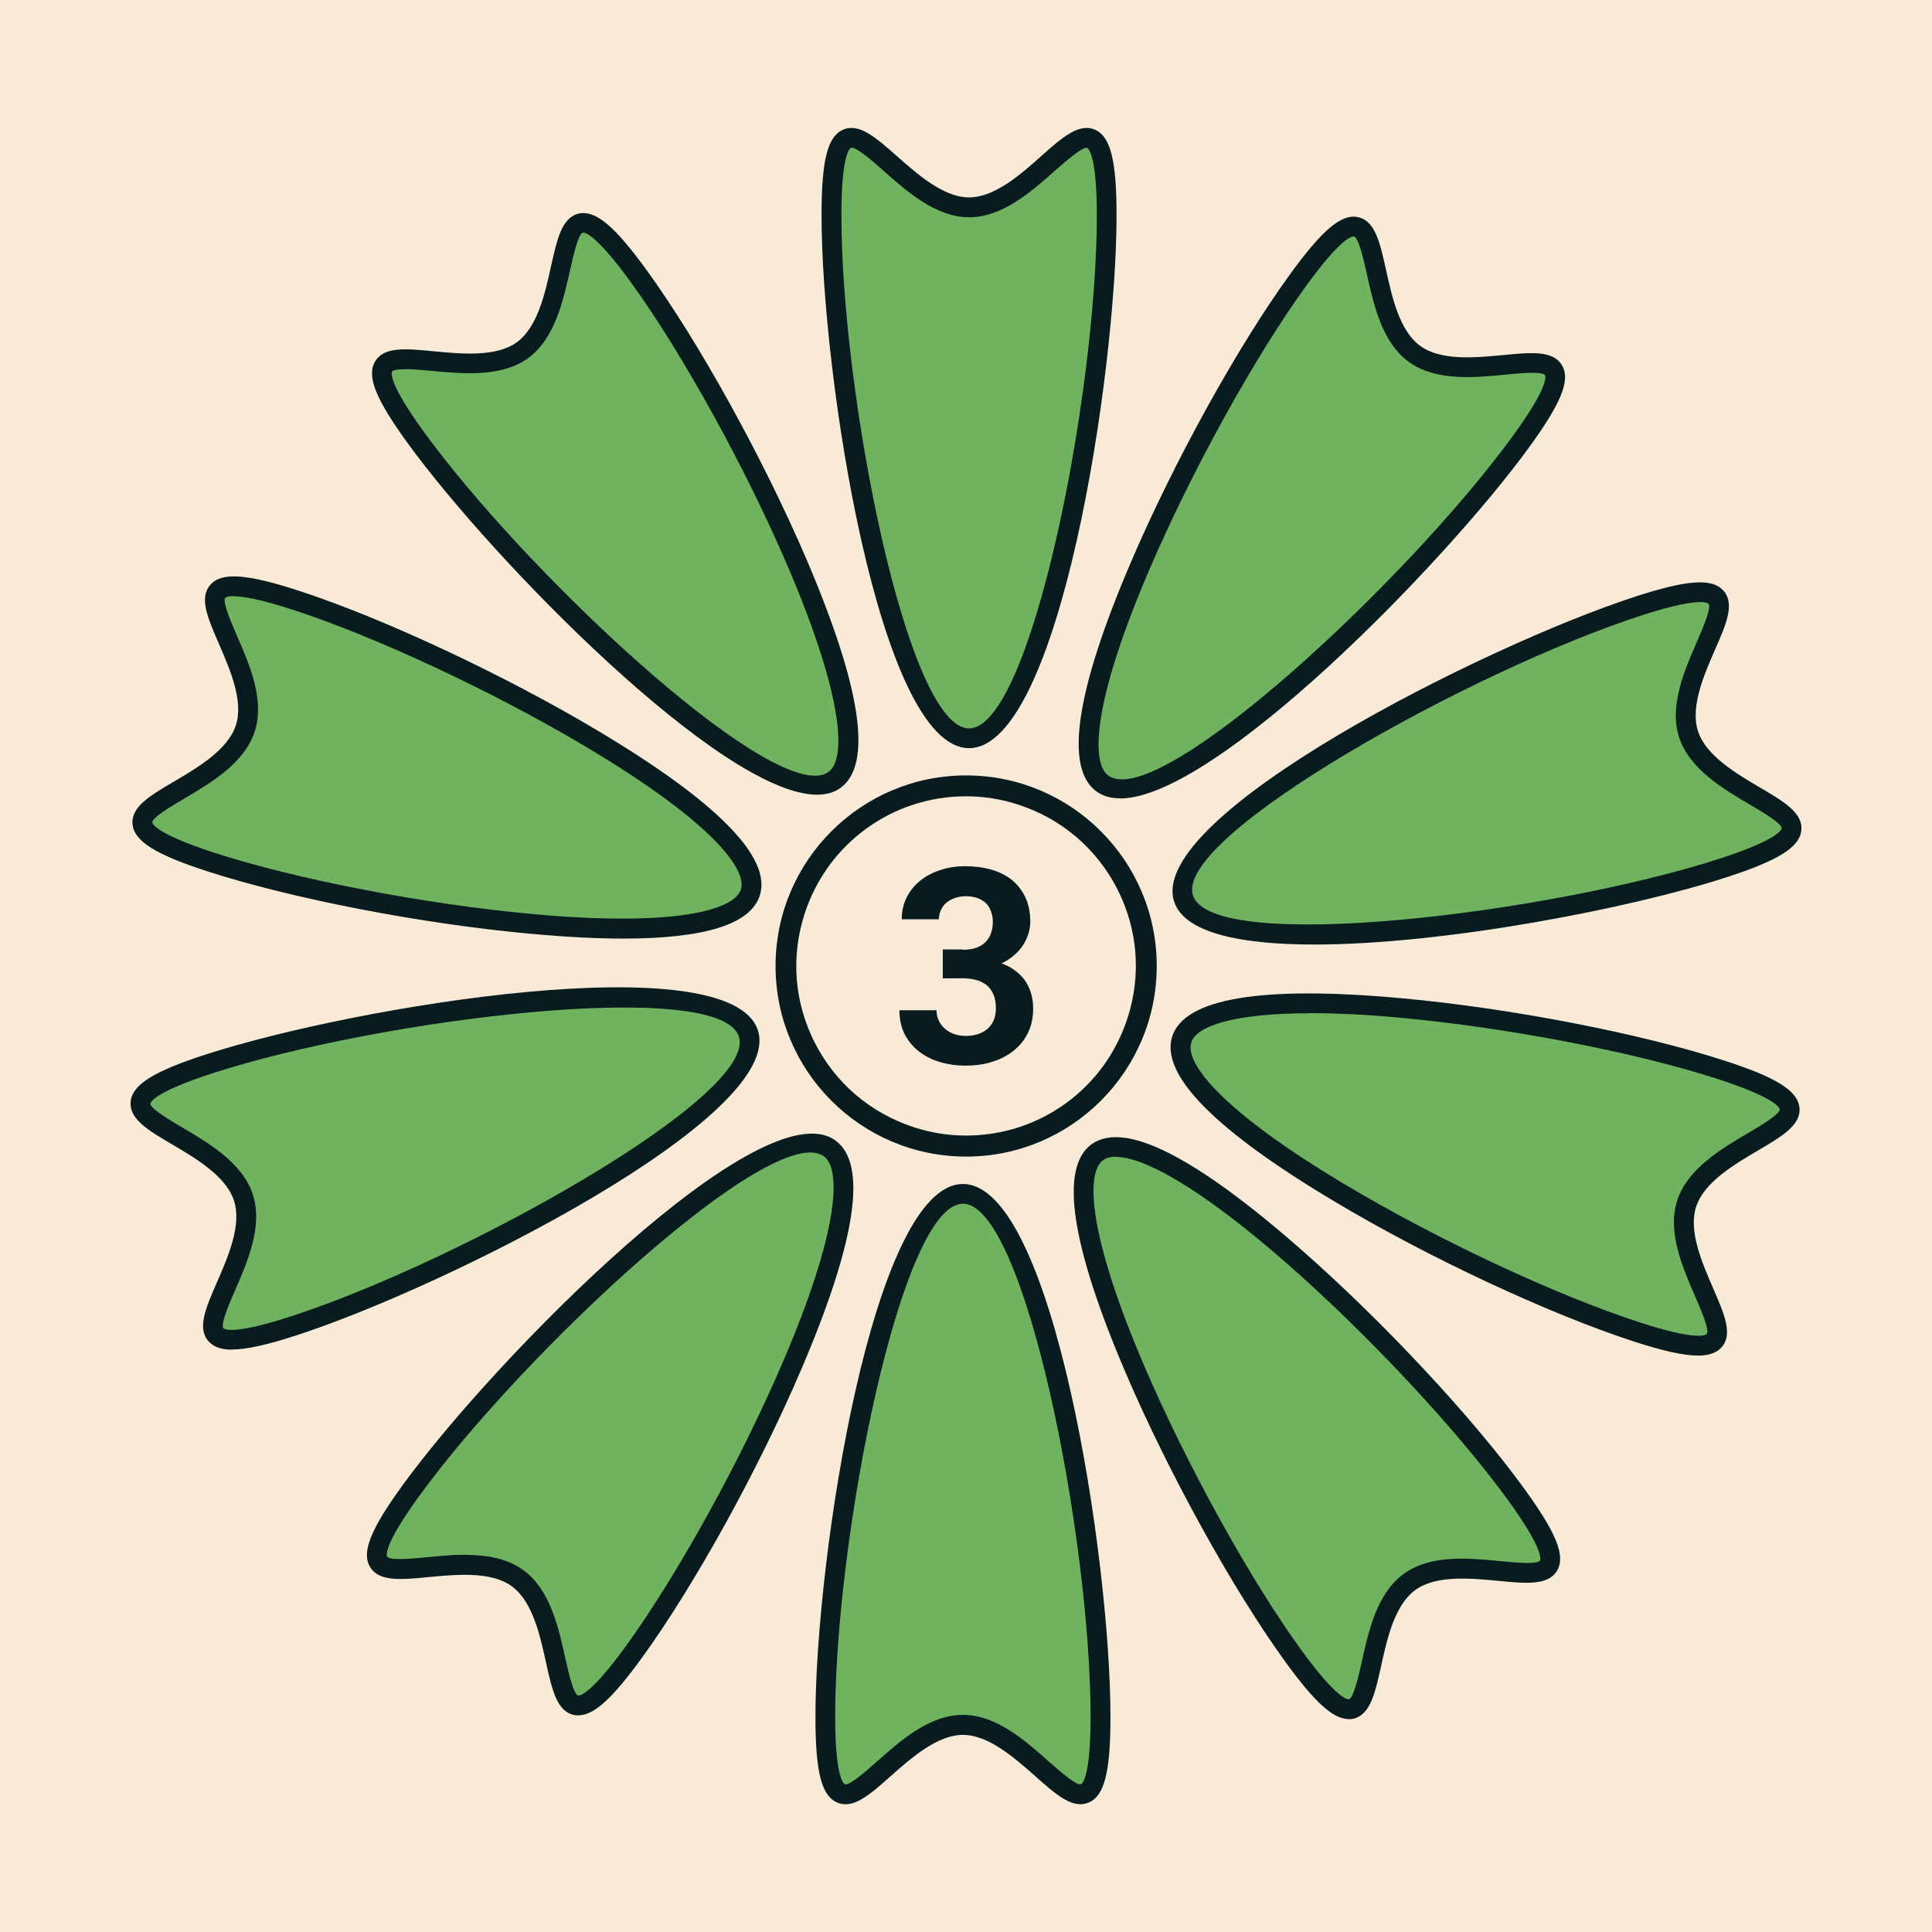
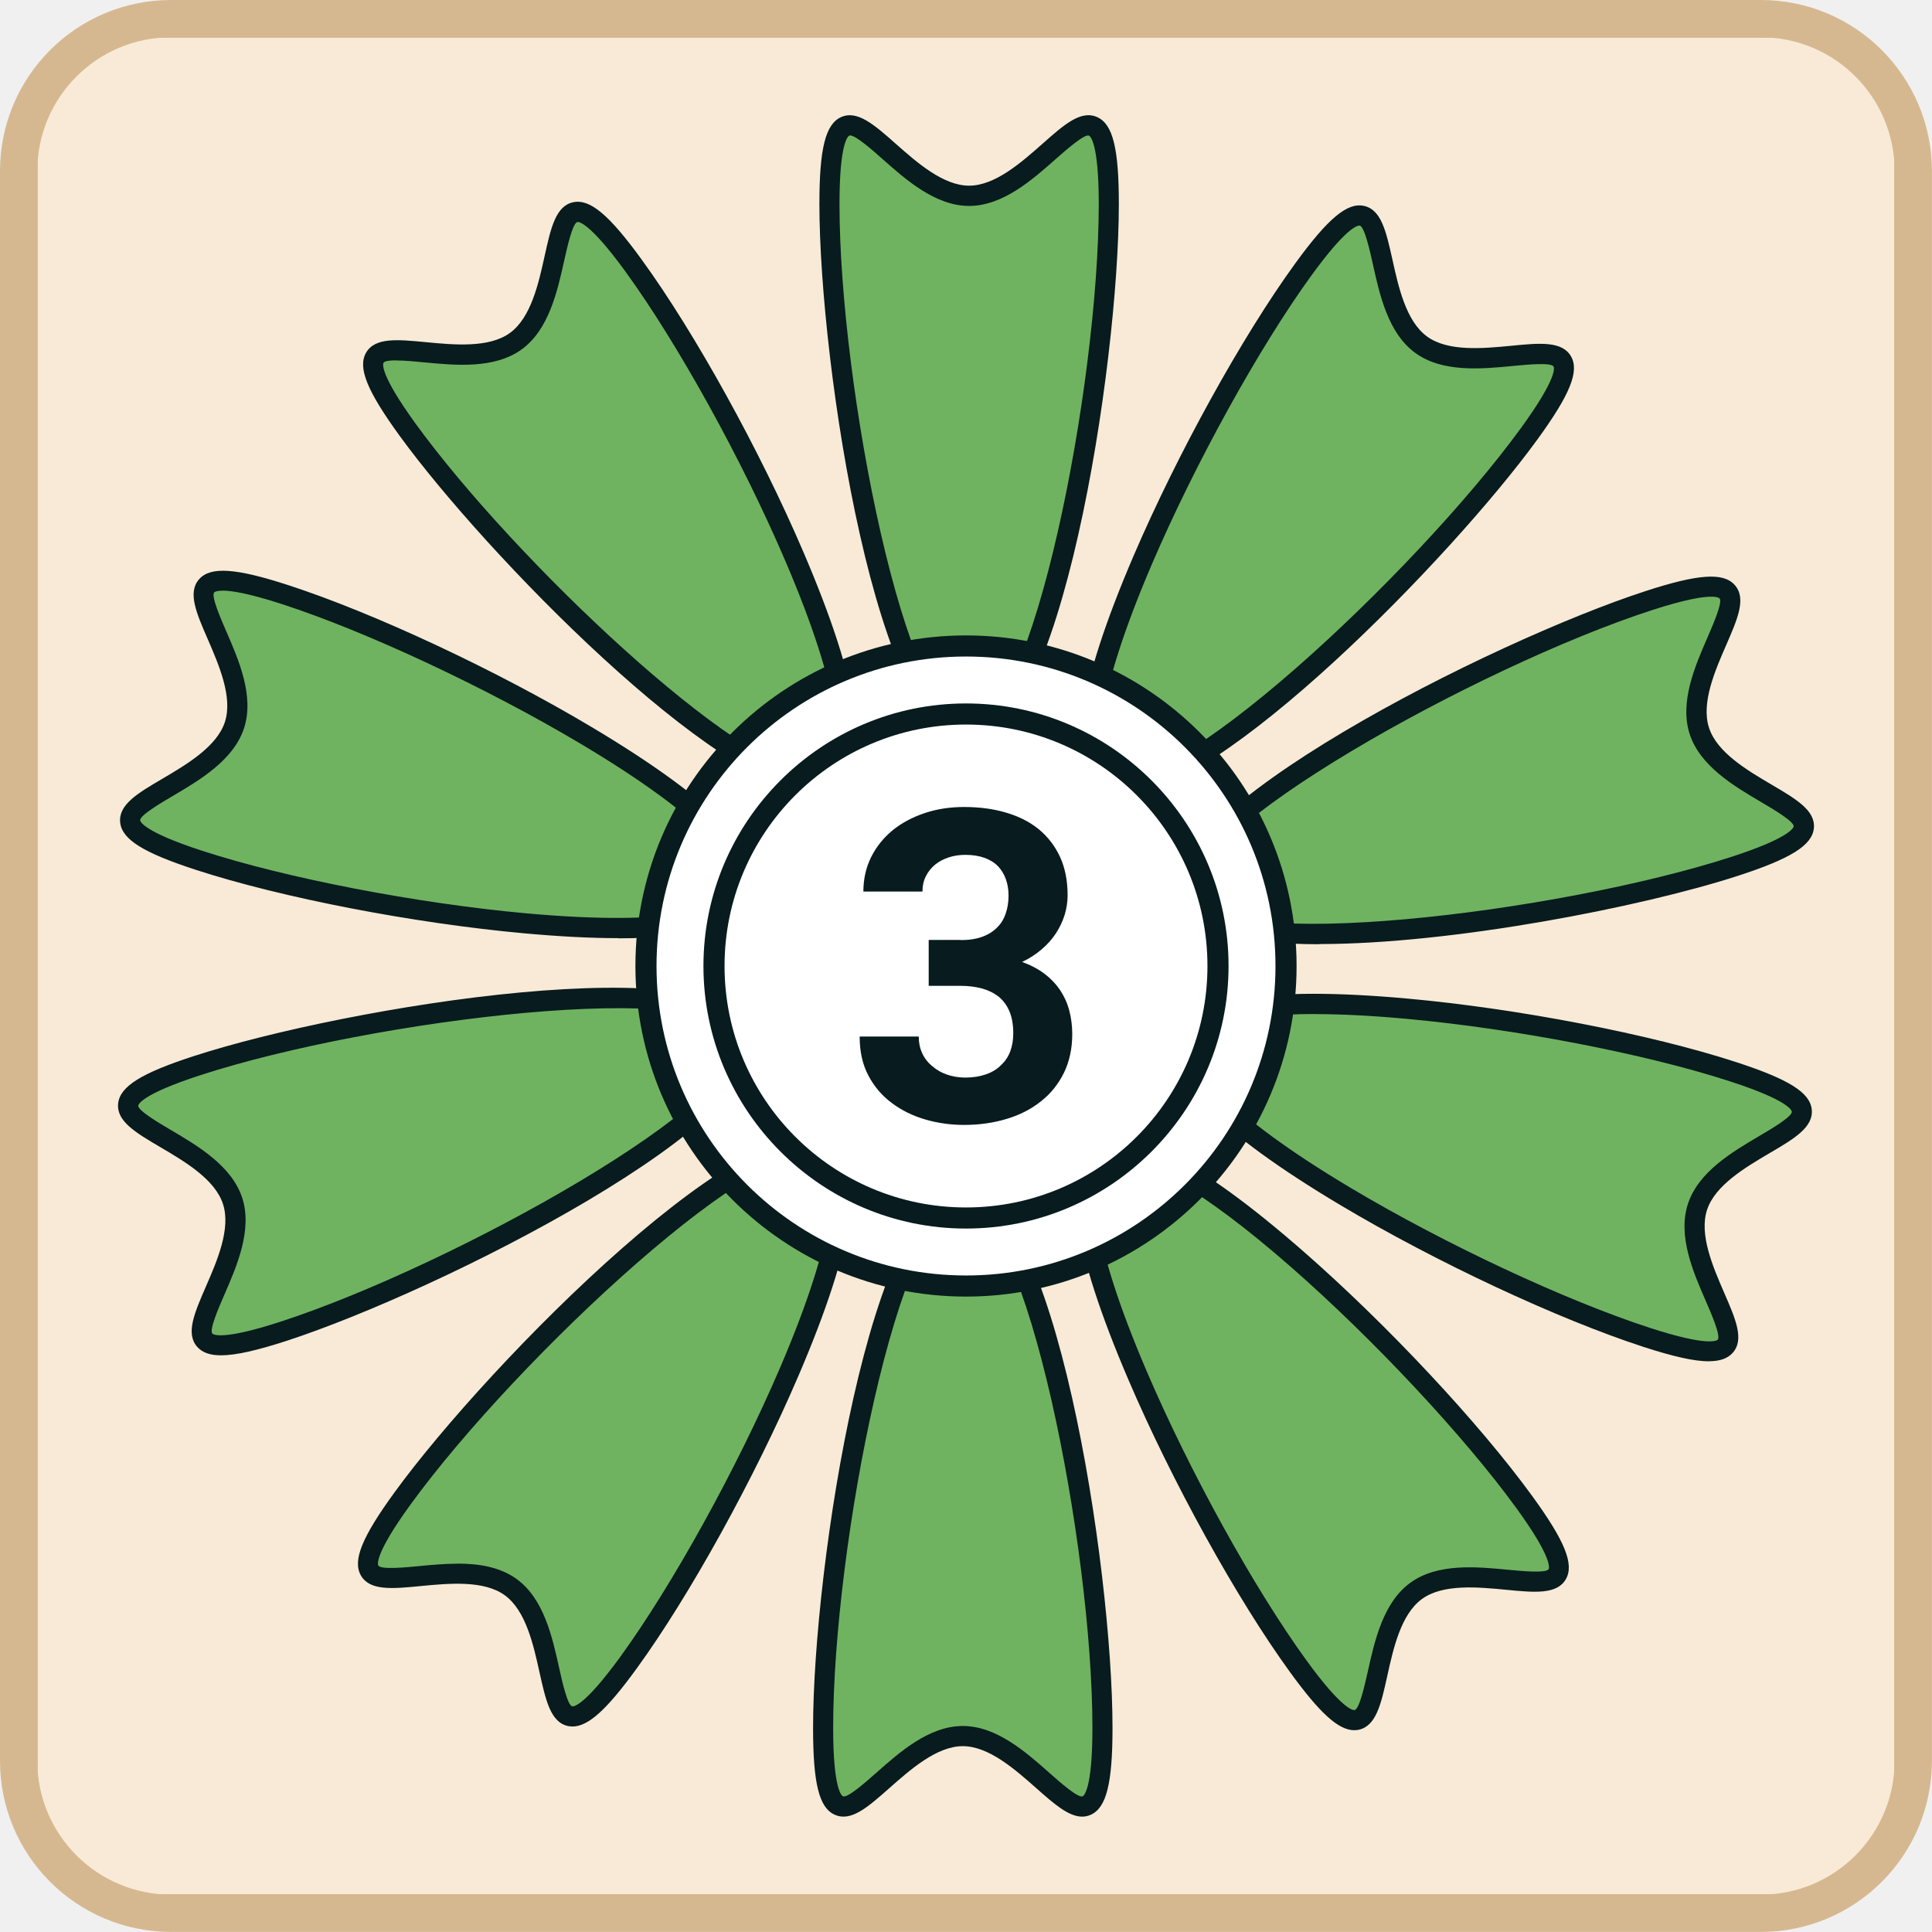
- <svg xmlns="http://www.w3.org/2000/svg" id="Layer_2" data-name="Layer 2" viewBox="0 0 133.2 133.2">
+ <svg xmlns="http://www.w3.org/2000/svg" id="Layer_2" data-name="Layer 2" viewBox="0 0 228.92 228.92">
  <defs>
    <style>
-       .cls-1 {
+       .cls-1, .cls-2 {
+         fill: none;
+       }
+ 
+       .cls-2 {
+         stroke: #d6b890;
+         stroke-miterlimit: 10;
+         stroke-width: 4.42px;
+       }
+ 
+       .cls-3 {
        fill: #f8ead6;
      }

-       .cls-2 {
-         fill: #e6a631;
+       .cls-4 {
+         clip-path: url(#clippath-6);
      }

-       .cls-3 {
+       .cls-5 {
+         fill: #fff;
+       }
+ 
+       .cls-6 {
        fill: #081b1e;
      }

-       .cls-4 {
+       .cls-7 {
        fill: #6fb360;
      }
+ 
+       .cls-8 {
+         clip-path: url(#clippath);
+       }
    </style>
+     <clipPath id="clippath">
+       <rect class="cls-1" x="2.21" y="2.21" width="224.49" height="224.49" rx="18.06" ry="18.06" />
+     </clipPath>
+     <clipPath id="clippath-6">
+       <rect class="cls-2" x="2.21" y="2.21" width="224.49" height="224.49" rx="18.06" ry="18.06" />
+     </clipPath>
  </defs>
-   <g id="Art">
-     <rect class="cls-1" width="133.2" height="133.2" />
-     <path class="cls-4" d="M56.9,118.36c0-11.67,4.25-36.06,9.49-36.06s9.49,24.39,9.49,36.06-4.25.55-9.49.55-9.49,11.12-9.49-.55" />
-     <path class="cls-3" d="M74.49,124.39c-.93,0-1.92-.87-3.11-1.93-1.44-1.27-3.23-2.85-4.99-2.85s-3.56,1.58-4.99,2.85c-1.45,1.29-2.6,2.31-3.71,1.8-1.06-.48-1.47-2.13-1.47-5.89,0-10.91,3.95-36.74,10.17-36.74s10.17,25.84,10.17,36.74c0,3.76-.41,5.42-1.47,5.89-.2.09-.4.13-.6.13ZM66.39,118.23c2.29,0,4.29,1.77,5.9,3.2.68.6,1.95,1.72,2.24,1.58.07-.03.66-.42.66-4.64,0-12.37-4.53-35.38-8.8-35.38s-8.81,23-8.81,35.38c0,4.22.6,4.61.66,4.64.31.14,1.56-.98,2.24-1.58,1.61-1.43,3.61-3.2,5.9-3.2Z" />
-     <path class="cls-4" d="M28.32,102.78c6.86-9.44,24.63-26.68,28.87-23.6,4.24,3.08-6.66,25.31-13.52,34.75-6.86,9.44-3.76-2.05-8-5.13-4.24-3.08-14.21,3.42-7.35-6.02" />
-     <path class="cls-3" d="M39.88,118.27c-.1,0-.2-.01-.3-.03-1.19-.25-1.52-1.74-1.94-3.64-.41-1.87-.93-4.21-2.36-5.24-1.43-1.04-3.81-.81-5.72-.63-1.93.19-3.46.33-4.06-.72-.58-1.01.06-2.59,2.27-5.63,6.41-8.82,24.79-27.42,29.83-23.75,2.23,1.62,1.43,6.94-2.37,15.81-2.97,6.94-7.39,14.93-11,19.89-2.02,2.78-3.28,3.93-4.35,3.93ZM32.06,107.2c1.44,0,2.89.22,4.02,1.05,1.85,1.34,2.43,3.96,2.89,6.05.2.88.56,2.53.89,2.59.08.02.79.04,3.27-3.37,3.55-4.89,7.91-12.77,10.85-19.63,3.91-9.12,4.02-13.3,2.82-14.17-3.46-2.5-20.65,13.44-27.92,23.45-2.48,3.42-2.23,4.08-2.19,4.15.17.29,1.84.13,2.74.04.83-.08,1.73-.17,2.63-.17Z" />
-     <path class="cls-4" d="M14.37,73.37c11.1-3.6,35.61-7.1,37.23-2.12,1.62,4.98-20.27,16.56-31.36,20.17-11.1,3.61-1.84-3.87-3.46-8.85-1.62-4.98-13.51-5.59-2.41-9.2" />
-     <path class="cls-3" d="M16,93.05c-.76,0-1.27-.19-1.61-.56-.82-.9-.21-2.31.57-4.09.77-1.76,1.72-3.95,1.17-5.63-.55-1.68-2.6-2.89-4.26-3.87-1.67-.98-2.99-1.76-2.86-2.97.13-1.15,1.57-2.06,5.15-3.22h0c10.37-3.37,36.16-7.6,38.09-1.68,1.92,5.92-21.43,17.66-31.8,21.03-2.03.66-3.45.98-4.45.98ZM14.58,74.02h0c-4.02,1.31-4.2,1.99-4.21,2.07-.04.33,1.42,1.19,2.19,1.64,1.85,1.09,4.16,2.45,4.87,4.62.71,2.17-.36,4.63-1.22,6.6-.36.83-1.03,2.37-.81,2.62.05.06.61.5,4.62-.8,11.77-3.82,32.25-15.23,30.92-19.31-1.32-4.07-24.6-1.26-36.37,2.56Z" />
-     <path class="cls-4" d="M20.37,41.38c11.1,3.61,32.98,15.18,31.36,20.17-1.62,4.98-26.13,1.49-37.23-2.12-11.1-3.61.79-4.21,2.41-9.2,1.62-4.98-7.64-12.46,3.46-8.85" />
-     <path class="cls-3" d="M42.98,64.71c-1.86,0-3.98-.11-6.37-.33-7.52-.68-16.49-2.42-22.32-4.31-3.58-1.16-5.02-2.07-5.15-3.22-.13-1.21,1.19-1.99,2.86-2.97,1.65-.97,3.71-2.19,4.26-3.87.55-1.68-.41-3.87-1.17-5.63-.77-1.78-1.39-3.18-.57-4.08.78-.86,2.48-.74,6.06.42h0c5.83,1.9,14.11,5.77,20.59,9.63,8.29,4.94,12.06,8.78,11.21,11.4-.64,1.97-3.79,2.96-9.4,2.96ZM16.1,41.1c-.43,0-.54.09-.57.12-.22.25.45,1.79.81,2.62.86,1.97,1.93,4.43,1.22,6.6-.71,2.17-3.01,3.53-4.86,4.62-.78.46-2.23,1.31-2.2,1.64,0,.07.19.76,4.21,2.07,5.74,1.87,14.59,3.57,22.02,4.25,9.88.9,13.89-.29,14.35-1.69.46-1.41-2.09-4.72-10.61-9.8-6.4-3.82-14.57-7.64-20.31-9.5-2.31-.75-3.47-.92-4.06-.92Z" />
-     <path class="cls-4" d="M44.02,19.02c6.86,9.44,17.76,31.67,13.52,34.75-4.24,3.08-22.02-14.16-28.87-23.6-6.86-9.44,3.11-2.94,7.35-6.02,4.24-3.08,1.14-14.57,8-5.13" />
-     <path class="cls-3" d="M56.33,54.79c-6.55,0-22.36-16.17-28.21-24.22-2.21-3.04-2.85-4.62-2.27-5.63.6-1.06,2.13-.91,4.06-.72,1.91.18,4.29.41,5.72-.62,1.43-1.04,1.95-3.37,2.36-5.24.42-1.89.75-3.39,1.94-3.64,1.14-.23,2.44.86,4.65,3.9,3.6,4.96,8.02,12.95,11,19.89,3.8,8.87,4.6,14.19,2.37,15.81-.44.32-.99.47-1.62.47ZM27.89,25.46c-.44,0-.79.04-.86.16-.04.06-.29.73,2.19,4.15,6.75,9.29,22.05,23.71,26.97,23.71.38,0,.7-.09.94-.27,1.2-.87,1.08-5.05-2.82-14.17-2.94-6.85-7.3-14.74-10.85-19.63-2.49-3.42-3.2-3.39-3.27-3.37-.33.07-.69,1.71-.89,2.59-.47,2.1-1.04,4.71-2.89,6.06-1.85,1.34-4.51,1.08-6.65.88-.52-.05-1.29-.12-1.88-.12Z" />
-     <path class="cls-4" d="M76.3,14.83c0,11.67-4.25,36.06-9.49,36.06s-9.49-24.39-9.49-36.06,4.25-.55,9.49-.55,9.49-11.12,9.49.55" />
-     <path class="cls-3" d="M66.81,51.58c-6.22,0-10.17-25.84-10.17-36.74,0-3.76.41-5.42,1.47-5.89,1.11-.5,2.26.52,3.71,1.8,1.44,1.27,3.23,2.86,4.99,2.86s3.56-1.58,4.99-2.86c1.45-1.29,2.6-2.3,3.71-1.8,1.06.48,1.47,2.13,1.47,5.89,0,10.91-3.95,36.74-10.17,36.74ZM58.73,10.18s-.04,0-.06.01c-.07.03-.66.42-.66,4.65,0,12.37,4.53,35.38,8.8,35.38s8.81-23,8.81-35.38c0-4.22-.6-4.61-.66-4.64-.29-.13-1.56.98-2.24,1.58-1.61,1.43-3.61,3.2-5.9,3.2s-4.29-1.77-5.9-3.2c-.64-.57-1.8-1.59-2.18-1.59Z" />
-     <path class="cls-4" d="M104.88,30.42c-6.86,9.44-24.63,26.68-28.87,23.6-4.24-3.08,6.66-25.31,13.52-34.75,6.86-9.44,3.76,2.05,8,5.13,4.24,3.08,14.21-3.42,7.35,6.02" />
-     <path class="cls-3" d="M77.22,55.04c-.63,0-1.17-.15-1.62-.47-2.23-1.62-1.43-6.94,2.37-15.81,2.97-6.94,7.39-14.93,11-19.89,2.21-3.04,3.52-4.14,4.65-3.9,1.19.25,1.52,1.74,1.94,3.64.41,1.87.93,4.21,2.36,5.24,1.43,1.04,3.81.81,5.72.63,1.93-.19,3.46-.33,4.06.72.58,1.01-.06,2.59-2.27,5.63-5.85,8.05-21.66,24.22-28.21,24.22ZM93.32,16.3c-.16,0-.94.2-3.24,3.37-3.55,4.89-7.91,12.77-10.85,19.63-3.91,9.12-4.02,13.3-2.82,14.17,3.46,2.51,20.65-13.44,27.92-23.45,2.48-3.42,2.23-4.08,2.19-4.15-.17-.29-1.84-.13-2.74-.04-2.14.21-4.8.46-6.65-.88-1.85-1.34-2.43-3.96-2.89-6.05-.2-.88-.56-2.53-.89-2.59,0,0-.01,0-.03,0Z" />
-     <path class="cls-4" d="M118.83,59.83c-11.1,3.6-35.61,7.1-37.23,2.12-1.62-4.98,20.27-16.56,31.36-20.17,11.1-3.61,1.84,3.87,3.46,8.85,1.62,4.98,13.51,5.59,2.41,9.2" />
-     <path class="cls-3" d="M90.61,65.12c-5.11,0-8.96-.81-9.66-2.96-1.92-5.92,21.43-17.66,31.8-21.03,3.58-1.16,5.28-1.28,6.06-.42.82.9.21,2.31-.57,4.08-.77,1.76-1.72,3.95-1.17,5.63.55,1.68,2.6,2.89,4.26,3.87,1.67.98,2.99,1.76,2.86,2.97-.13,1.15-1.57,2.06-5.15,3.22h0c-6.61,2.15-19.47,4.64-28.43,4.64ZM117.23,41.51c-.58,0-1.75.17-4.06.92-11.77,3.82-32.25,15.24-30.92,19.31,1.32,4.07,24.6,1.26,36.37-2.56h0c4.02-1.31,4.2-1.99,4.21-2.07.04-.33-1.42-1.19-2.19-1.64-1.85-1.09-4.16-2.45-4.87-4.62-.71-2.17.36-4.63,1.22-6.6.36-.83,1.03-2.37.81-2.62-.02-.02-.13-.12-.57-.12Z" />
-     <path class="cls-4" d="M112.83,91.82c-11.1-3.61-32.98-15.18-31.36-20.17,1.62-4.98,26.13-1.49,37.23,2.12,11.1,3.61-.79,4.21-2.41,9.2-1.62,4.98,7.64,12.46-3.46,8.85" />
-     <path class="cls-3" d="M117.07,93.46c-1,0-2.42-.32-4.45-.98-5.83-1.9-14.11-5.76-20.59-9.63-8.29-4.94-12.06-8.78-11.21-11.4.85-2.62,6.16-3.51,15.77-2.63,7.52.68,16.49,2.42,22.32,4.31,3.58,1.16,5.02,2.07,5.15,3.22.13,1.21-1.19,1.99-2.86,2.97-1.65.97-3.71,2.19-4.26,3.87-.55,1.68.41,3.87,1.17,5.63.77,1.78,1.39,3.18.57,4.08-.34.37-.85.56-1.61.56ZM90.3,69.86c-5.44,0-7.83.94-8.17,2.01-.46,1.41,2.09,4.72,10.61,9.8,6.4,3.82,14.57,7.64,20.31,9.5,4.02,1.31,4.57.86,4.62.8.22-.25-.45-1.79-.81-2.62-.86-1.97-1.93-4.43-1.22-6.6.71-2.17,3.01-3.53,4.86-4.62.78-.46,2.23-1.31,2.2-1.65,0-.07-.2-.76-4.21-2.07-5.74-1.87-14.59-3.57-22.02-4.25-2.39-.22-4.44-.31-6.17-.31Z" />
-     <path class="cls-4" d="M89.18,114.18c-6.86-9.44-17.76-31.67-13.52-34.75,4.24-3.08,22.02,14.16,28.87,23.6,6.86,9.44-3.11,2.94-7.35,6.02-4.24,3.08-1.14,14.57-8,5.13" />
-     <path class="cls-3" d="M92.98,118.52c-1.07,0-2.33-1.15-4.35-3.93-3.6-4.96-8.02-12.95-11-19.89-3.8-8.87-4.6-14.19-2.37-15.81,2.23-1.62,7.04.78,14.31,7.14,5.68,4.97,11.92,11.64,15.52,16.61,2.21,3.04,2.85,4.62,2.27,5.63-.6,1.05-2.13.91-4.06.72-1.91-.18-4.29-.41-5.72.63-1.43,1.04-1.95,3.37-2.36,5.24-.42,1.89-.75,3.39-1.94,3.64-.1.02-.2.03-.3.03ZM76.93,79.75c-.37,0-.66.08-.87.23-1.2.87-1.08,5.05,2.82,14.17,2.94,6.85,7.3,14.74,10.85,19.63h0c2.48,3.41,3.2,3.39,3.27,3.37.33-.07.69-1.71.89-2.59.46-2.1,1.04-4.71,2.89-6.05,1.85-1.35,4.51-1.09,6.65-.88.9.09,2.58.25,2.74-.04.04-.07.29-.73-2.19-4.15-3.55-4.89-9.7-11.47-15.31-16.38-6.18-5.4-9.94-7.3-11.73-7.3Z" />
-     <path class="cls-2" d="M54.4,71.22h0s-.02-.07-.03-.1l.03.1Z" />
-     <path class="cls-2" d="M59.43,55.66l-1.01.73v.02c.34-.26.68-.5,1.02-.73v-.02Z" />
-     <polygon class="cls-2" points="66.61 66.6 66.1 66.23 66.22 66.07 65.6 66.27 65.98 66.8 65.98 66.6 66.61 66.6" />
-     <path class="cls-2" d="M78.82,71.22l.04-.12s-.03.08-.04.12h0Z" />
-     <polygon class="cls-2" points="66.61 66.6 66.1 66.97 65.98 66.8 65.98 67.46 66.61 67.26 66.41 67.19 66.61 66.6" />
-     <polygon class="cls-2" points="66.61 66.6 65.98 66.6 65.98 66.8 66.1 66.97 66.61 66.6" />
-     <polygon class="cls-2" points="66.61 66.6 66.8 67.19 66.61 67.26 67.23 67.46 67.23 66.8 67.11 66.97 66.61 66.6" />
-     <polygon class="cls-2" points="66.61 66.6 66.41 67.19 66.61 67.26 66.8 67.19 66.61 66.6" />
-     <path class="cls-2" d="M74.78,56.42l-.13-.09s.08.06.12.1h0Z" />
-     <path class="cls-2" d="M73.77,55.68h0s.06.04.08.06l-.08-.06Z" />
-     <polygon class="cls-2" points="66.61 66.6 66.8 66 66.99 66.07 66.61 65.54 66.22 66.07 66.41 66 66.61 66.6" />
-     <polygon class="cls-2" points="66.61 66.6 66.41 66 66.22 66.07 66.1 66.23 66.61 66.6" />
-     <polygon class="cls-2" points="67.11 66.23 66.61 66.6 67.23 66.6 67.23 66.8 67.62 66.27 66.99 66.07 67.11 66.23" />
-     <polygon class="cls-2" points="66.61 66.6 67.11 66.23 66.99 66.07 66.8 66 66.61 66.6" />
-     <polygon class="cls-2" points="66.61 66.6 67.11 66.97 67.23 66.8 67.23 66.6 66.61 66.6" />
-     <path class="cls-2" d="M73.85,55.74l.8.58c-.26-.2-.53-.4-.8-.58Z" />
-     <path class="cls-2" d="M79.03,70.63c.04-.13.07-.26.11-.4l-.28.86c.06-.16.12-.31.17-.47Z" />
-     <path class="cls-2" d="M66.61,54.78c1.24,0,2.46.2,3.65.58,1,.33,1.93.79,2.77,1.33l.74-1.01c-.95-.62-1.99-1.14-3.12-1.51-1.34-.44-2.7-.64-4.04-.64-2.57,0-5.05.77-7.16,2.15l.73,1c1.87-1.21,4.08-1.9,6.43-1.9Z" />
-     <path class="cls-2" d="M55.2,69.65c-.59-2.19-.54-4.5.18-6.7.73-2.23,2.07-4.12,3.79-5.53l-.73-1.01c-1.92,1.54-3.43,3.63-4.25,6.15-.94,2.91-.81,5.9.18,8.56l-.35-1.09,1.19-.39Z" />
-     <path class="cls-2" d="M62.96,77.83c-3-.97-5.44-3.06-6.87-5.87-.19-.37-.35-.74-.5-1.12l-1.18.38c1.36,3.57,4.25,6.53,8.17,7.8,1.13.37,2.28.56,3.41.62v-1.25c-1.02-.05-2.04-.24-3.03-.56Z" />
-     <path class="cls-2" d="M67.23,78.39v1.25c5.07-.24,9.7-3.44,11.58-8.42l-1.19-.39c-1.67,4.36-5.73,7.31-10.39,7.55Z" />
-     <path class="cls-2" d="M78,69.65l1.19.39c1.4-5.13-.46-10.44-4.42-13.61l-.74,1.01c3.53,2.87,5.19,7.62,3.97,12.21Z" />
-     <path class="cls-2" d="M55.2,69.65l-1.19.39.35,1.09s.02.07.03.1l1.18-.38c-.15-.39-.28-.79-.38-1.19Z" />
-     <path class="cls-2" d="M60.18,56.69l-.73-1c-.35.23-.69.47-1.01.73l.73,1.01c.32-.26.66-.51,1.01-.73Z" />
-     <path class="cls-2" d="M78,69.65c-.05.2-.1.4-.16.6-.06.2-.14.39-.22.59l1.19.39s.03-.08.04-.12l.28-.86c.02-.07.04-.14.06-.21l-1.19-.39Z" />
-     <path class="cls-2" d="M74.04,57.43l.74-1.01s-.08-.06-.12-.1l-.8-.58s-.06-.04-.08-.05l-.74,1.01c.35.23.69.47,1.01.73Z" />
-     <path class="cls-3" d="M66.6,54.9h0c1.22,0,2.44.19,3.62.58,2.97.97,5.39,3.03,6.81,5.81s1.67,5.95.7,8.92c-1.57,4.84-6.04,8.08-11.12,8.08-1.22,0-2.44-.19-3.62-.58-2.97-.97-5.39-3.03-6.81-5.81-1.42-2.78-1.67-5.95-.7-8.92,1.57-4.83,6.04-8.08,11.12-8.08M66.6,53.53c-5.51,0-10.63,3.51-12.42,9.03-2.23,6.86,1.53,14.23,8.39,16.46,1.34.44,2.7.64,4.04.64,5.51,0,10.63-3.51,12.42-9.03,2.23-6.86-1.53-14.23-8.39-16.46-1.34-.44-2.7-.64-4.04-.64h0Z" />
-     <path class="cls-3" d="M66.61,79.74c-7.25,0-13.14-5.89-13.14-13.14s5.89-13.14,13.14-13.14,13.14,5.89,13.14,13.14-5.89,13.14-13.14,13.14ZM66.61,54.72c-6.55,0-11.88,5.33-11.88,11.88s5.33,11.88,11.88,11.88,11.88-5.33,11.88-11.88-5.33-11.88-11.88-11.88Z" />
-     <path class="cls-3" d="M66.39,65.48c.37,0,.69-.05.95-.15.27-.1.48-.24.65-.43.15-.16.27-.35.34-.58.08-.23.12-.48.12-.75s-.04-.5-.12-.72c-.08-.22-.19-.41-.34-.57-.15-.15-.35-.27-.58-.36-.24-.08-.51-.13-.82-.13-.26,0-.5.04-.72.11-.22.07-.42.18-.59.31-.17.14-.31.31-.4.51s-.15.42-.15.66h-2.56c0-.55.11-1.04.33-1.49.22-.45.53-.83.93-1.16.39-.32.85-.57,1.39-.74.53-.18,1.1-.27,1.72-.27.66,0,1.27.08,1.82.24.55.16,1.02.4,1.42.72.39.33.7.73.92,1.2.22.48.33,1.03.33,1.65,0,.29-.04.57-.13.85-.09.28-.21.54-.38.8-.16.25-.37.48-.62.69-.25.21-.53.4-.85.55.37.13.7.31.97.52.27.21.5.44.68.71.18.27.31.56.4.88s.13.66.13,1.01c0,.63-.12,1.18-.36,1.67-.24.49-.57.9-.99,1.23-.42.34-.91.59-1.49.77-.57.18-1.19.26-1.86.26-.57,0-1.13-.08-1.67-.23-.54-.16-1.03-.39-1.45-.71-.42-.31-.76-.71-1.02-1.19-.25-.48-.38-1.04-.38-1.69h2.56c0,.26.05.5.15.71.1.22.24.4.42.56.18.16.39.28.64.37.24.09.52.13.81.13.33,0,.63-.05.89-.14s.48-.23.66-.4c.17-.16.3-.36.39-.59.09-.23.13-.49.13-.78,0-.36-.05-.67-.16-.93s-.26-.47-.45-.64c-.2-.16-.44-.29-.72-.37-.28-.08-.59-.12-.94-.12h-1.39v-1.99h1.39Z" />
+   <g id="Layer_1-2" data-name="Layer 1">
+     <g>
+       <g class="cls-8">
+         <rect class="cls-3" x="2.21" y="2.21" width="224.49" height="224.49" />
+       </g>
+       <g>
+         <g>
+           <g>
+             <path class="cls-7" d="M97.53,204.75c0-20.35,7.41-62.89,16.55-62.89s16.55,42.54,16.55,62.89-7.41.96-16.55.96-16.55,19.39-16.55-.96" />
+             <path class="cls-6" d="M128.22,215.25c-1.62,0-3.35-1.53-5.43-3.37-2.51-2.22-5.63-4.98-8.71-4.98s-6.2,2.76-8.71,4.98c-2.54,2.24-4.53,4.02-6.47,3.14-1.85-.83-2.56-3.71-2.56-10.28,0-19.02,6.89-64.09,17.74-64.09s17.74,45.06,17.74,64.09c0,6.56-.72,9.44-2.56,10.28-.34.16-.69.23-1.04.23ZM114.08,204.51c3.99,0,7.48,3.09,10.29,5.58,1.18,1.05,3.39,3,3.91,2.75.12-.05,1.16-.73,1.16-8.1,0-21.58-7.89-61.7-15.36-61.7s-15.36,40.12-15.36,61.7c0,7.37,1.04,8.05,1.16,8.1.54.24,2.73-1.71,3.91-2.75,2.81-2.49,6.3-5.58,10.29-5.58Z" />
+           </g>
+           <g>
+             <path class="cls-7" d="M47.7,177.56c11.96-16.46,42.97-46.53,50.36-41.16,7.39,5.37-11.62,44.15-23.58,60.61-11.96,16.46-6.56-3.58-13.95-8.95-7.39-5.37-24.79,5.96-12.83-10.51" />
+             <path class="cls-6" d="M67.85,204.57c-.18,0-.35-.02-.53-.05-2.08-.43-2.65-3.04-3.39-6.35-.72-3.27-1.62-7.34-4.12-9.15-2.49-1.81-6.64-1.41-9.97-1.09-3.37.33-6.03.58-7.08-1.26-1-1.76.11-4.51,3.97-9.82,11.18-15.39,43.24-47.82,52.02-41.42,3.89,2.82,2.5,12.1-4.14,27.58-5.19,12.1-12.89,26.05-19.18,34.7-3.52,4.85-5.72,6.86-7.59,6.86ZM54.21,185.27c2.51,0,5.03.39,7.01,1.83,3.23,2.34,4.23,6.9,5.04,10.56.34,1.54.98,4.41,1.54,4.52.14.03,1.38.07,5.7-5.87,6.19-8.52,13.79-22.28,18.92-34.23,6.82-15.91,7.01-23.2,4.93-24.71-6.03-4.37-36.01,23.44-48.7,40.89-4.33,5.96-3.89,7.12-3.82,7.24.29.5,3.21.22,4.78.07,1.44-.14,3.01-.29,4.59-.29Z" />
+           </g>
+           <g>
+             <path class="cls-7" d="M23.36,126.26c19.36-6.29,62.11-12.39,64.93-3.69,2.82,8.69-35.35,28.89-54.7,35.18-19.36,6.29-3.21-6.75-6.03-15.44-2.83-8.69-23.56-9.75-4.2-16.04" />
+             <path class="cls-6" d="M26.19,160.59c-1.32,0-2.21-.33-2.8-.98-1.43-1.57-.36-4.02.99-7.13,1.34-3.07,3-6.89,2.04-9.82-.95-2.93-4.54-5.04-7.43-6.74-2.92-1.72-5.22-3.07-4.99-5.18.22-2.01,2.74-3.59,8.98-5.61h0c18.09-5.88,63.08-13.25,66.43-2.93,3.35,10.33-37.38,30.8-55.47,36.68-3.54,1.15-6.03,1.71-7.76,1.71ZM23.73,127.4h0c-7.01,2.28-7.33,3.48-7.35,3.6-.06.58,2.47,2.07,3.83,2.87,3.23,1.9,7.25,4.27,8.49,8.06,1.23,3.79-.63,8.07-2.13,11.51-.63,1.45-1.8,4.14-1.41,4.57.08.1,1.06.88,8.06-1.4,20.52-6.67,56.24-26.57,53.94-33.67-2.31-7.09-42.91-2.21-63.43,4.46Z" />
+           </g>
+           <g>
+             <path class="cls-7" d="M33.82,70.46c19.36,6.29,57.53,26.48,54.7,35.18-2.82,8.69-45.58,2.59-64.93-3.69-19.36-6.29,1.38-7.35,4.2-16.04,2.83-8.69-13.33-21.73,6.03-15.44" />
+             <path class="cls-6" d="M73.26,111.16c-3.24,0-6.95-.19-11.12-.57-13.11-1.19-28.76-4.21-38.92-7.52-6.24-2.03-8.76-3.6-8.98-5.61-.23-2.11,2.07-3.47,4.99-5.18,2.88-1.7,6.47-3.81,7.42-6.74.95-2.93-.71-6.75-2.04-9.82-1.35-3.1-2.42-5.55-.99-7.12,1.36-1.49,4.32-1.29,10.56.74h0c10.17,3.31,24.61,10.06,35.91,16.8,14.46,8.62,21.04,15.31,19.56,19.88-1.12,3.43-6.61,5.16-16.39,5.16ZM26.37,69.99c-.75,0-.95.16-.99.2-.39.43.78,3.12,1.41,4.57,1.5,3.44,3.36,7.72,2.13,11.51-1.23,3.79-5.25,6.16-8.48,8.06-1.36.8-3.89,2.29-3.83,2.87.01.13.34,1.33,7.35,3.61,10.02,3.26,25.45,6.23,38.4,7.41,17.23,1.56,24.23-.5,25.02-2.95.8-2.46-3.64-8.24-18.51-17.1-11.17-6.66-25.41-13.32-35.43-16.58-4.03-1.31-6.06-1.61-7.08-1.61Z" />
+           </g>
+           <g>
+             <path class="cls-7" d="M75.08,31.46c11.96,16.46,30.97,55.24,23.58,60.61-7.4,5.37-38.4-24.69-50.36-41.16-11.96-16.46,5.43-5.13,12.82-10.51,7.4-5.37,1.99-25.41,13.96-8.95" />
+             <path class="cls-6" d="M96.54,93.86c-11.43,0-39-28.2-49.2-42.24-3.86-5.31-4.97-8.06-3.97-9.82,1.05-1.84,3.71-1.58,7.08-1.26,3.33.32,7.48.72,9.97-1.09,2.5-1.81,3.4-5.88,4.12-9.15.73-3.3,1.31-5.91,3.39-6.34,1.98-.41,4.25,1.49,8.11,6.81,6.29,8.65,14,22.59,19.18,34.7,6.63,15.48,8.02,24.76,4.14,27.58-.77.56-1.72.82-2.82.82ZM46.94,42.7c-.77,0-1.38.07-1.5.29-.06.11-.51,1.27,3.82,7.23,11.78,16.21,38.46,41.35,47.05,41.36.66,0,1.21-.15,1.65-.46,2.09-1.52,1.89-8.81-4.93-24.71-5.12-11.96-12.73-25.71-18.92-34.23-4.34-5.97-5.59-5.91-5.7-5.87-.57.12-1.2,2.99-1.55,4.53-.81,3.66-1.82,8.22-5.05,10.56-3.23,2.34-7.87,1.89-11.6,1.53-.9-.09-2.24-.22-3.28-.22Z" />
+           </g>
+           <g>
+             <path class="cls-7" d="M131.38,24.17c0,20.35-7.41,62.89-16.55,62.89s-16.55-42.54-16.55-62.89,7.41-.96,16.55-.96,16.55-19.39,16.55.96" />
+             <path class="cls-6" d="M114.83,88.25c-10.86,0-17.74-45.06-17.74-64.09,0-6.56.72-9.44,2.56-10.28,1.93-.87,3.94.9,6.47,3.14,2.51,2.22,5.63,4.98,8.71,4.98s6.2-2.76,8.71-4.98c2.53-2.24,4.53-4.02,6.47-3.14,1.85.83,2.56,3.71,2.56,10.28,0,19.02-6.89,64.09-17.74,64.09ZM100.74,16.05s-.08,0-.11.02c-.12.05-1.16.73-1.16,8.1,0,21.58,7.89,61.7,15.36,61.7s15.36-40.12,15.36-61.7c0-7.37-1.04-8.05-1.16-8.1-.51-.24-2.73,1.71-3.91,2.75-2.81,2.49-6.3,5.58-10.29,5.58s-7.48-3.09-10.29-5.58c-1.11-.99-3.13-2.77-3.8-2.77Z" />
+           </g>
+           <g>
+             <path class="cls-7" d="M181.22,51.36c-11.96,16.46-42.97,46.53-50.36,41.16-7.39-5.37,11.62-44.15,23.58-60.61,11.96-16.46,6.56,3.58,13.95,8.95,7.39,5.37,24.79-5.96,12.83,10.51" />
+             <path class="cls-6" d="M132.98,94.3c-1.1,0-2.05-.26-2.82-.82-3.89-2.82-2.5-12.1,4.14-27.58,5.19-12.1,12.89-26.05,19.18-34.7,3.86-5.31,6.14-7.22,8.11-6.81,2.08.43,2.65,3.04,3.39,6.34.72,3.27,1.62,7.34,4.12,9.15,2.49,1.81,6.64,1.41,9.97,1.09,3.37-.33,6.03-.58,7.08,1.26,1,1.76-.11,4.51-3.97,9.82-10.2,14.04-37.77,42.24-49.2,42.24ZM161.06,26.73c-.28,0-1.63.35-5.65,5.88-6.19,8.52-13.79,22.28-18.92,34.23-6.82,15.91-7.01,23.2-4.93,24.71,6.03,4.39,36.01-23.44,48.7-40.89,4.33-5.96,3.89-7.12,3.82-7.23-.29-.51-3.21-.22-4.78-.07-3.73.36-8.38.81-11.6-1.54-3.23-2.34-4.23-6.9-5.04-10.56-.34-1.54-.98-4.41-1.55-4.53,0,0-.02,0-.05,0Z" />
+           </g>
+           <g>
+             <path class="cls-7" d="M205.56,102.65c-19.36,6.29-62.11,12.39-64.93,3.69-2.82-8.69,35.35-28.89,54.7-35.18,19.36-6.29,3.21,6.75,6.03,15.44,2.83,8.69,23.56,9.75,4.2,16.04" />
+             <path class="cls-6" d="M156.34,111.88c-8.92,0-15.63-1.41-16.84-5.16-3.35-10.33,37.38-30.8,55.47-36.68,6.24-2.03,9.21-2.24,10.56-.74,1.43,1.57.36,4.02-.99,7.12-1.34,3.07-3,6.89-2.04,9.82.95,2.93,4.54,5.04,7.43,6.74,2.92,1.72,5.22,3.07,4.99,5.18-.22,2.01-2.74,3.58-8.98,5.61h0c-11.52,3.74-33.95,8.09-49.59,8.09ZM202.77,70.7c-1.02,0-3.05.3-7.08,1.61-20.52,6.67-56.24,26.57-53.94,33.67,2.31,7.1,42.91,2.2,63.43-4.46h0c7.01-2.28,7.33-3.48,7.35-3.6.06-.58-2.47-2.07-3.83-2.87-3.23-1.9-7.25-4.27-8.49-8.06-1.23-3.79.63-8.07,2.13-11.51.63-1.45,1.8-4.14,1.41-4.57-.04-.04-.23-.21-.99-.21Z" />
+           </g>
+           <g>
+             <path class="cls-7" d="M195.1,158.45c-19.36-6.29-57.53-26.48-54.7-35.18,2.82-8.69,45.58-2.59,64.93,3.69,19.36,6.29-1.38,7.35-4.2,16.04-2.83,8.69,13.33,21.73-6.03,15.44" />
+             <path class="cls-6" d="M202.49,161.3c-1.74,0-4.22-.56-7.76-1.71-10.17-3.31-24.61-10.06-35.91-16.8-14.46-8.62-21.04-15.31-19.56-19.88,1.48-4.57,10.74-6.11,27.51-4.59,13.11,1.19,28.76,4.21,38.92,7.52,6.24,2.03,8.76,3.6,8.98,5.61.23,2.11-2.07,3.47-4.99,5.18-2.88,1.7-6.47,3.81-7.42,6.74-.95,2.93.71,6.75,2.04,9.82,1.35,3.1,2.42,5.55.99,7.12-.59.65-1.48.98-2.8.98ZM155.79,120.15c-9.49,0-13.65,1.64-14.26,3.5-.8,2.46,3.64,8.24,18.51,17.1,11.17,6.66,25.41,13.32,35.43,16.58,7.01,2.28,7.98,1.5,8.06,1.4.39-.43-.78-3.12-1.41-4.57-1.5-3.44-3.36-7.72-2.12-11.51,1.23-3.79,5.25-6.16,8.48-8.06,1.36-.8,3.89-2.29,3.83-2.87-.01-.13-.34-1.33-7.35-3.6-10.02-3.26-25.45-6.23-38.4-7.41-4.17-.38-7.74-.55-10.77-.55Z" />
+           </g>
+           <g>
+             <path class="cls-7" d="M153.84,197.45c-11.96-16.46-30.97-55.24-23.58-60.61,7.4-5.37,38.4,24.69,50.36,41.16,11.96,16.46-5.43,5.13-12.82,10.51-7.4,5.37-1.99,25.41-13.96,8.95" />
+             <path class="cls-6" d="M160.46,205.01c-1.86,0-4.07-2.01-7.59-6.86-6.29-8.65-14-22.59-19.18-34.7-6.63-15.48-8.02-24.76-4.14-27.58,3.89-2.83,12.28,1.36,24.95,12.46,9.91,8.67,20.79,20.31,27.07,28.96,3.86,5.31,4.97,8.06,3.97,9.82-1.05,1.84-3.71,1.59-7.08,1.26-3.33-.32-7.48-.72-9.97,1.09-2.5,1.81-3.4,5.88-4.12,9.15-.73,3.3-1.31,5.91-3.39,6.35-.17.03-.35.05-.52.05ZM132.48,137.4c-.65,0-1.16.14-1.52.41-2.09,1.52-1.89,8.81,4.93,24.71,5.12,11.95,12.73,25.71,18.92,34.23h0c4.32,5.95,5.58,5.91,5.7,5.87.57-.12,1.2-2.99,1.55-4.52.81-3.66,1.82-8.22,5.05-10.56,3.22-2.35,7.87-1.9,11.6-1.54,1.57.15,4.49.43,4.78-.07.07-.11.51-1.28-3.82-7.24-6.19-8.52-16.93-20.01-26.71-28.57-10.77-9.43-17.33-12.73-20.46-12.73Z" />
+           </g>
+         </g>
+         <g>
+           <g>
+             <path class="cls-5" d="M114.46,152.37c-20.91,0-37.92-17.01-37.92-37.92s17.01-37.92,37.92-37.92,37.92,17.01,37.92,37.92-17.01,37.92-37.92,37.92Z" />
+             <path class="cls-6" d="M114.46,77.79c20.25,0,36.67,16.42,36.67,36.67s-16.42,36.67-36.67,36.67-36.67-16.42-36.67-36.67,16.42-36.67,36.67-36.67M114.46,75.29c-21.6,0-39.17,17.57-39.17,39.17s17.57,39.17,39.17,39.17,39.17-17.57,39.17-39.17-17.57-39.17-39.17-39.17h0Z" />
+           </g>
+           <g>
+             <path class="cls-5" d="M114.46,144.32c-16.46,0-29.86-13.39-29.86-29.86s13.4-29.86,29.86-29.86,29.86,13.4,29.86,29.86-13.4,29.86-29.86,29.86Z" />
+             <path class="cls-6" d="M114.46,85.85c15.8,0,28.61,12.81,28.61,28.61s-12.81,28.61-28.61,28.61-28.61-12.81-28.61-28.61,12.81-28.61,28.61-28.61M114.46,83.35c-17.15,0-31.11,13.96-31.11,31.11s13.96,31.11,31.11,31.11,31.11-13.96,31.11-31.11-13.96-31.11-31.11-31.11h0Z" />
+           </g>
+         </g>
+       </g>
+       <path class="cls-6" d="M113.85,111.39c1.01,0,1.88-.14,2.61-.42.73-.28,1.32-.67,1.78-1.17.42-.43.74-.97.94-1.6.21-.63.32-1.31.32-2.05s-.1-1.38-.32-1.98c-.21-.59-.52-1.11-.94-1.55-.42-.42-.95-.75-1.6-.98-.65-.23-1.4-.35-2.25-.35-.71,0-1.37.1-1.98.3-.61.2-1.15.49-1.6.85-.47.39-.84.85-1.11,1.39-.27.54-.4,1.14-.4,1.81h-7c0-1.49.31-2.85.92-4.08.61-1.23,1.46-2.28,2.53-3.17,1.07-.87,2.34-1.55,3.79-2.04,1.45-.49,3.02-.73,4.69-.73,1.81,0,3.48.22,4.99.67,1.51.44,2.8,1.1,3.88,1.98,1.07.89,1.91,1.98,2.51,3.28.59,1.3.89,2.81.89,4.52,0,.79-.12,1.57-.35,2.33-.24.77-.58,1.49-1.03,2.18-.45.69-1.01,1.32-1.69,1.9-.67.58-1.44,1.08-2.32,1.5,1.02.37,1.91.84,2.66,1.41.75.57,1.36,1.22,1.85,1.94.49.74.85,1.54,1.08,2.42s.35,1.8.35,2.77c0,1.71-.33,3.24-.98,4.58-.66,1.34-1.55,2.47-2.7,3.37-1.14.92-2.5,1.63-4.07,2.1-1.57.48-3.26.72-5.08.72-1.56,0-3.08-.21-4.57-.64-1.48-.43-2.81-1.08-3.97-1.95-1.16-.86-2.09-1.94-2.78-3.25-.7-1.31-1.04-2.85-1.04-4.63h7c0,.71.13,1.36.4,1.95.27.6.65,1.1,1.16,1.52.49.44,1.06.78,1.74,1.02.67.24,1.41.37,2.22.37.91,0,1.72-.13,2.44-.38.72-.25,1.33-.62,1.81-1.11.47-.44.83-.97,1.07-1.61.24-.64.36-1.35.36-2.14,0-.99-.14-1.84-.43-2.55s-.7-1.28-1.23-1.74c-.56-.45-1.22-.79-1.98-1.01-.77-.21-1.63-.33-2.58-.33h-3.8v-5.44h3.8Z" />
+       <g>
+         <g class="cls-4">
+           <g>
+             <rect class="cls-2" x="2.21" y="2.21" width="224.49" height="224.49" />
+             <rect class="cls-2" x="2.21" y="2.21" width="224.49" height="224.49" />
+             <rect class="cls-2" x="2.21" y="2.21" width="224.49" height="224.49" />
+             <rect class="cls-2" x="2.21" y="2.21" width="224.49" height="224.49" />
+             <rect class="cls-2" x="2.21" y="2.21" width="224.49" height="224.49" />
+             <rect class="cls-2" x="2.21" y="2.21" width="224.49" height="224.49" />
+           </g>
+         </g>
+         <rect class="cls-2" x="2.21" y="2.21" width="224.49" height="224.49" rx="18.06" ry="18.06" />
+       </g>
+     </g>
  </g>
</svg>
